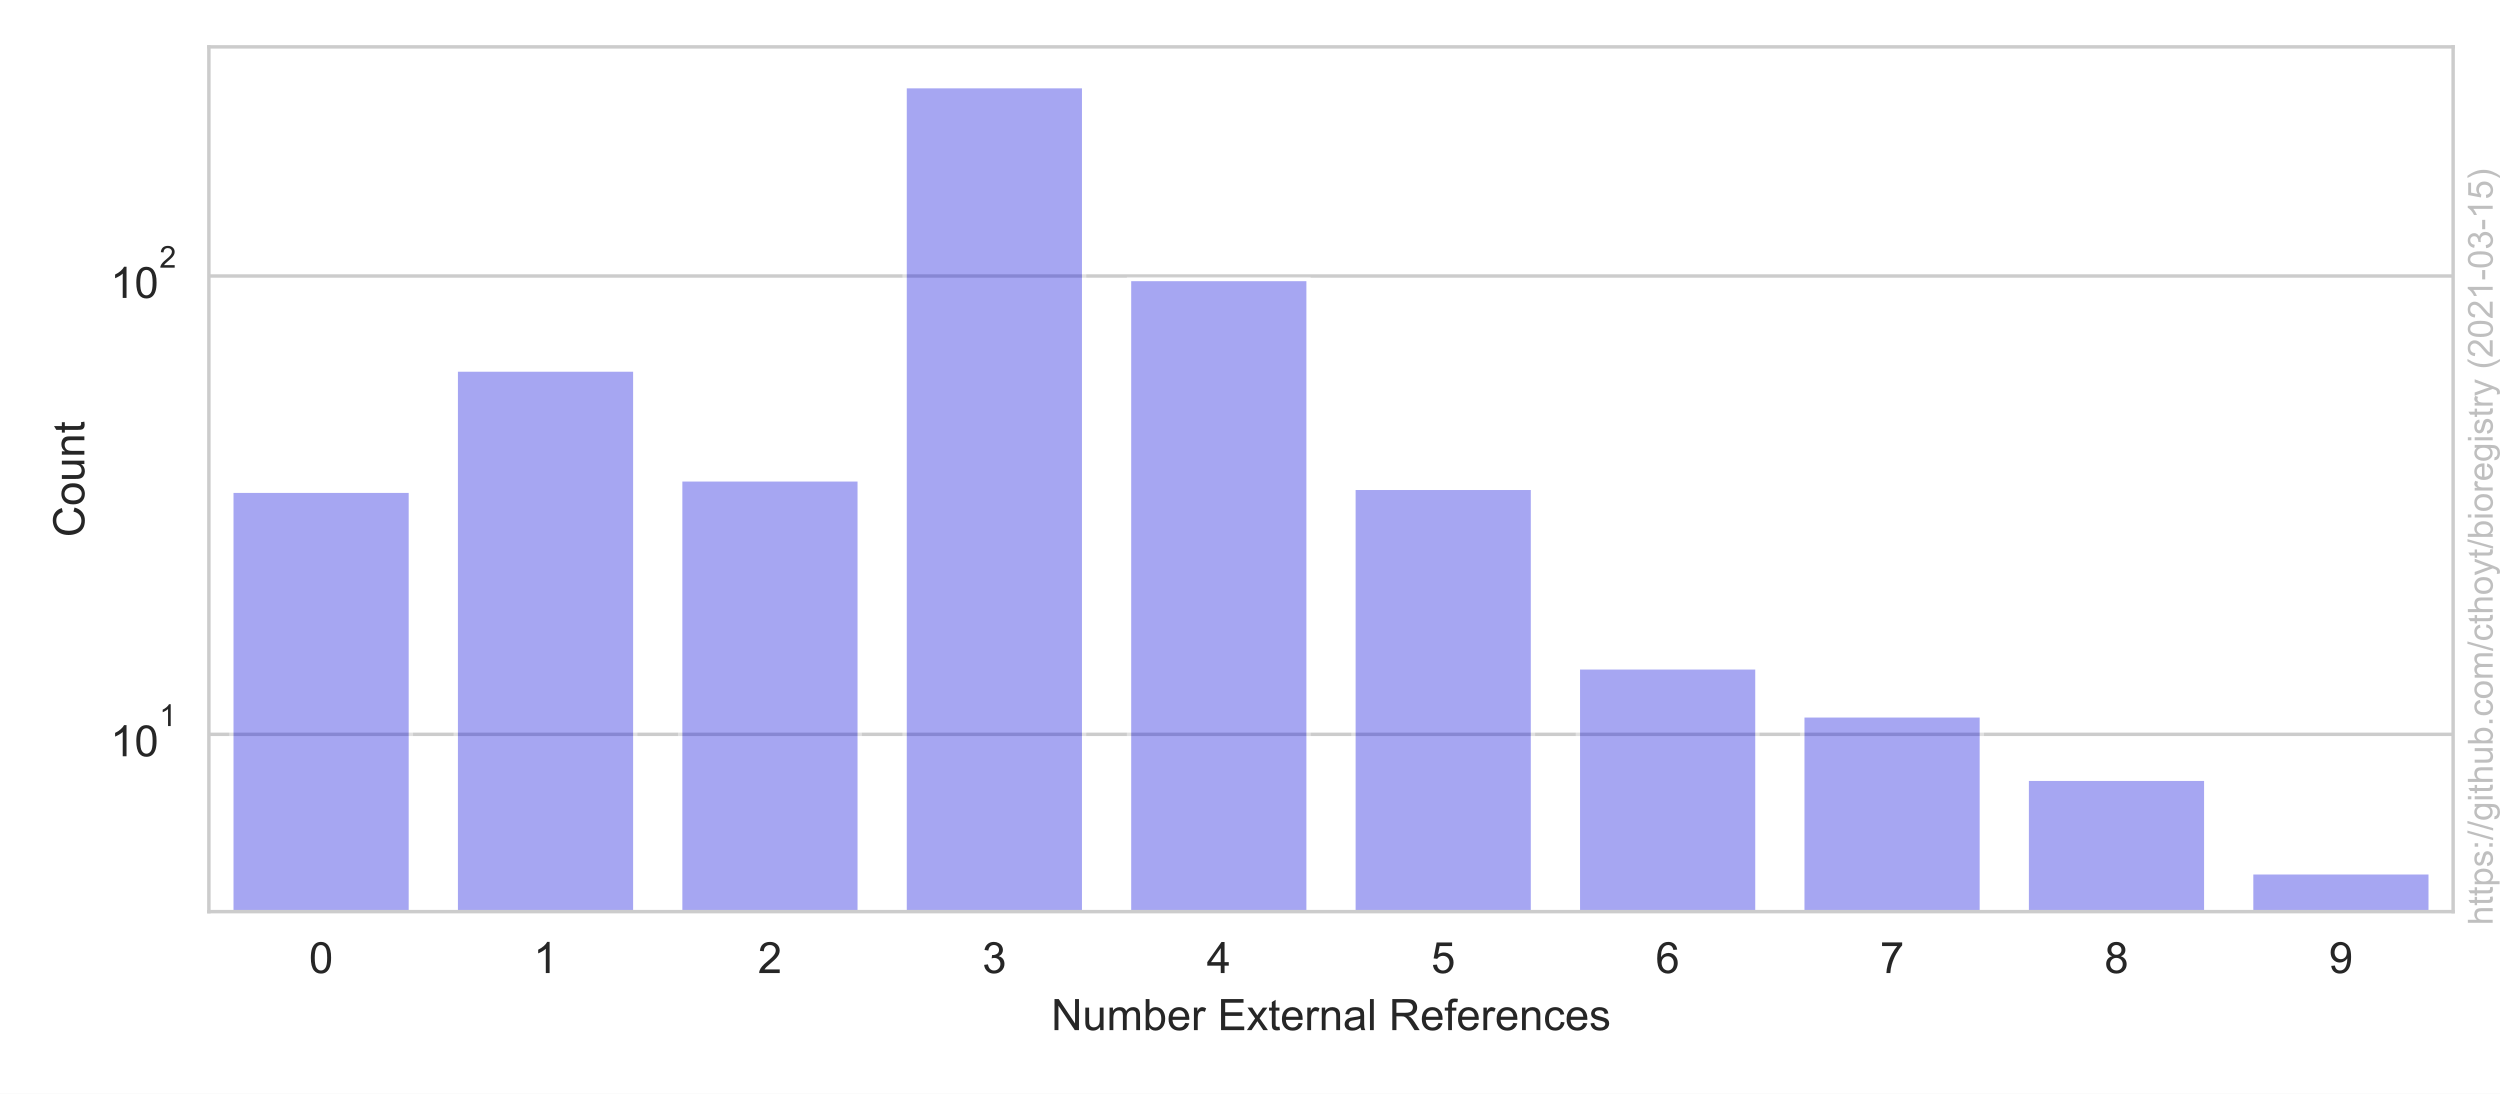
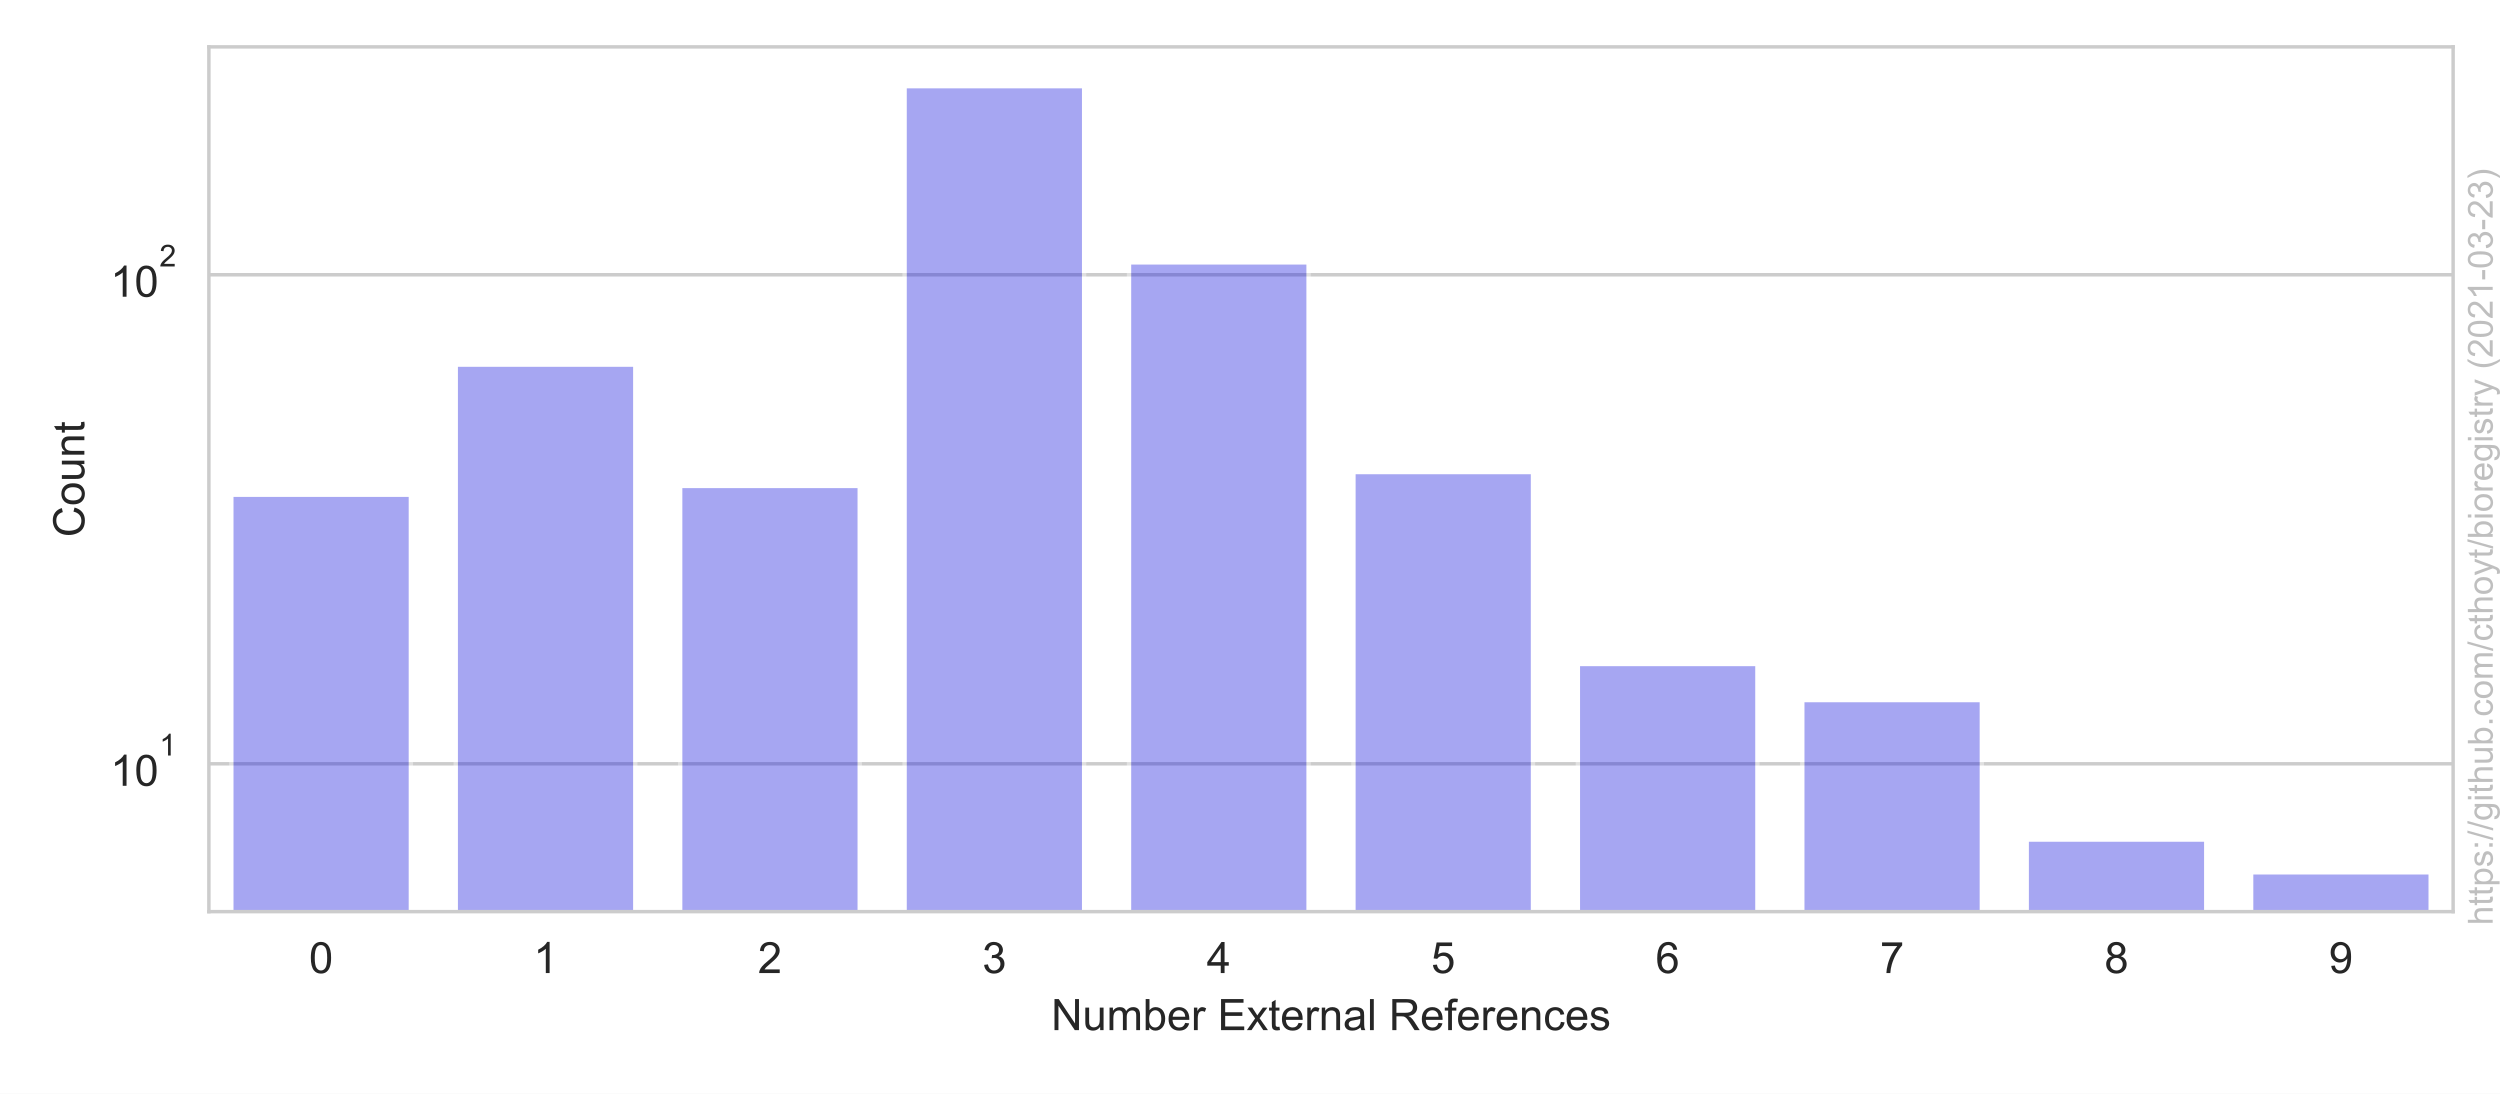
<svg xmlns="http://www.w3.org/2000/svg" xmlns:xlink="http://www.w3.org/1999/xlink" height="252pt" version="1.1" viewBox="0 0 576 252" width="576pt">
  <defs>
    <style type="text/css">*{stroke-linecap:butt;stroke-linejoin:round;}</style>
  </defs>
  <g id="figure_1">
    <g id="patch_1">
      <path d="M 0 252  L 576 252  L 576 0  L 0 0  z " style="fill:#ffffff;" />
    </g>
    <g id="axes_1">
      <g id="patch_2">
        <path d="M 48.127 210.04  L 565.2 210.04  L 565.2 10.8  L 48.127 10.8  z " style="fill:#ffffff;" />
      </g>
      <g id="matplotlib.axis_1">
        <g id="xtick_1">
          <g id="text_1">
            <g style="fill:#262626;" transform="translate(71.20057 224.1978)scale(0.1 -0.1)">
              <defs>
                <path d="M 4.156 35.297  Q 4.156 48 6.766 55.734  Q 9.375 63.484 14.516 67.672  Q 19.672 71.875 27.484 71.875  Q 33.25 71.875 37.594 69.547  Q 41.938 67.234 44.766 62.859  Q 47.609 58.5 49.219 52.219  Q 50.828 45.953 50.828 35.297  Q 50.828 22.703 48.234 14.969  Q 45.656 7.234 40.5 3  Q 35.359 -1.219 27.484 -1.219  Q 17.141 -1.219 11.234 6.203  Q 4.156 15.141 4.156 35.297  z M 13.188 35.297  Q 13.188 17.672 17.312 11.828  Q 21.438 6 27.484 6  Q 33.547 6 37.672 11.859  Q 41.797 17.719 41.797 35.297  Q 41.797 52.984 37.672 58.781  Q 33.547 64.594 27.391 64.594  Q 21.344 64.594 17.719 59.469  Q 13.188 52.938 13.188 35.297  z " id="ArialMT-48" />
              </defs>
              <use xlink:href="#ArialMT-48" />
            </g>
          </g>
        </g>
        <g id="xtick_2">
          <g id="text_2">
            <g style="fill:#262626;" transform="translate(122.9078 224.1978)scale(0.1 -0.1)">
              <defs>
                <path d="M 37.25 0  L 28.469 0  L 28.469 56  Q 25.297 52.984 20.141 49.953  Q 14.984 46.922 10.891 45.406  L 10.891 53.906  Q 18.266 57.375 23.781 62.297  Q 29.297 67.234 31.594 71.875  L 37.25 71.875  z " id="ArialMT-49" />
              </defs>
              <use xlink:href="#ArialMT-49" />
            </g>
          </g>
        </g>
        <g id="xtick_3">
          <g id="text_3">
            <g style="fill:#262626;" transform="translate(174.6151 224.1978)scale(0.1 -0.1)">
              <defs>
                <path d="M 50.344 8.453  L 50.344 0  L 3.031 0  Q 2.938 3.172 4.047 6.109  Q 5.859 10.938 9.828 15.625  Q 13.812 20.312 21.344 26.469  Q 33.016 36.031 37.109 41.625  Q 41.219 47.219 41.219 52.203  Q 41.219 57.422 37.469 61  Q 33.734 64.594 27.734 64.594  Q 21.391 64.594 17.578 60.781  Q 13.766 56.984 13.719 50.25  L 4.688 51.172  Q 5.609 61.281 11.656 66.578  Q 17.719 71.875 27.938 71.875  Q 38.234 71.875 44.234 66.156  Q 50.25 60.453 50.25 52  Q 50.25 47.703 48.484 43.547  Q 46.734 39.406 42.656 34.812  Q 38.578 30.219 29.109 22.219  Q 21.188 15.578 18.938 13.203  Q 16.703 10.844 15.234 8.453  z " id="ArialMT-50" />
              </defs>
              <use xlink:href="#ArialMT-50" />
            </g>
          </g>
        </g>
        <g id="xtick_4">
          <g id="text_4">
            <g style="fill:#262626;" transform="translate(226.3223 224.1978)scale(0.1 -0.1)">
              <defs>
                <path d="M 4.203 18.891  L 12.984 20.062  Q 14.5 12.594 18.141 9.297  Q 21.781 6 27 6  Q 33.203 6 37.469 10.297  Q 41.75 14.594 41.75 20.953  Q 41.75 27 37.797 30.922  Q 33.844 34.859 27.734 34.859  Q 25.25 34.859 21.531 33.891  L 22.516 41.609  Q 23.391 41.5 23.922 41.5  Q 29.547 41.5 34.031 44.422  Q 38.531 47.359 38.531 53.469  Q 38.531 58.297 35.25 61.469  Q 31.984 64.656 26.812 64.656  Q 21.688 64.656 18.266 61.422  Q 14.844 58.203 13.875 51.766  L 5.078 53.328  Q 6.688 62.156 12.391 67.016  Q 18.109 71.875 26.609 71.875  Q 32.469 71.875 37.391 69.359  Q 42.328 66.844 44.938 62.5  Q 47.562 58.156 47.562 53.266  Q 47.562 48.641 45.062 44.828  Q 42.578 41.016 37.703 38.766  Q 44.047 37.312 47.562 32.688  Q 51.078 28.078 51.078 21.141  Q 51.078 11.766 44.234 5.25  Q 37.406 -1.266 26.953 -1.266  Q 17.531 -1.266 11.297 4.344  Q 5.078 9.969 4.203 18.891  z " id="ArialMT-51" />
              </defs>
              <use xlink:href="#ArialMT-51" />
            </g>
          </g>
        </g>
        <g id="xtick_5">
          <g id="text_5">
            <g style="fill:#262626;" transform="translate(278.0296 224.1978)scale(0.1 -0.1)">
              <defs>
                <path d="M 32.328 0  L 32.328 17.141  L 1.266 17.141  L 1.266 25.203  L 33.938 71.578  L 41.109 71.578  L 41.109 25.203  L 50.781 25.203  L 50.781 17.141  L 41.109 17.141  L 41.109 0  z M 32.328 25.203  L 32.328 57.469  L 9.906 25.203  z " id="ArialMT-52" />
              </defs>
              <use xlink:href="#ArialMT-52" />
            </g>
          </g>
        </g>
        <g id="xtick_6">
          <g id="text_6">
            <g style="fill:#262626;" transform="translate(329.7369 224.1978)scale(0.1 -0.1)">
              <defs>
                <path d="M 4.156 18.75  L 13.375 19.531  Q 14.406 12.797 18.141 9.391  Q 21.875 6 27.156 6  Q 33.5 6 37.891 10.781  Q 42.281 15.578 42.281 23.484  Q 42.281 31 38.062 35.344  Q 33.844 39.703 27 39.703  Q 22.75 39.703 19.328 37.766  Q 15.922 35.844 13.969 32.766  L 5.719 33.844  L 12.641 70.609  L 48.25 70.609  L 48.25 62.203  L 19.672 62.203  L 15.828 42.969  Q 22.266 47.469 29.344 47.469  Q 38.719 47.469 45.156 40.969  Q 51.609 34.469 51.609 24.266  Q 51.609 14.547 45.953 7.469  Q 39.062 -1.219 27.156 -1.219  Q 17.391 -1.219 11.203 4.25  Q 5.031 9.719 4.156 18.75  z " id="ArialMT-53" />
              </defs>
              <use xlink:href="#ArialMT-53" />
            </g>
          </g>
        </g>
        <g id="xtick_7">
          <g id="text_7">
            <g style="fill:#262626;" transform="translate(381.4441 224.1978)scale(0.1 -0.1)">
              <defs>
                <path d="M 49.75 54.047  L 41.016 53.375  Q 39.844 58.547 37.703 60.891  Q 34.125 64.656 28.906 64.656  Q 24.703 64.656 21.531 62.312  Q 17.391 59.281 14.984 53.469  Q 12.594 47.656 12.5 36.922  Q 15.672 41.75 20.266 44.094  Q 24.859 46.438 29.891 46.438  Q 38.672 46.438 44.844 39.969  Q 51.031 33.5 51.031 23.25  Q 51.031 16.5 48.125 10.719  Q 45.219 4.938 40.141 1.859  Q 35.062 -1.219 28.609 -1.219  Q 17.625 -1.219 10.688 6.859  Q 3.766 14.938 3.766 33.5  Q 3.766 54.25 11.422 63.672  Q 18.109 71.875 29.438 71.875  Q 37.891 71.875 43.281 67.141  Q 48.688 62.406 49.75 54.047  z M 13.875 23.188  Q 13.875 18.656 15.797 14.5  Q 17.719 10.359 21.188 8.172  Q 24.656 6 28.469 6  Q 34.031 6 38.031 10.484  Q 42.047 14.984 42.047 22.703  Q 42.047 30.125 38.078 34.391  Q 34.125 38.672 28.125 38.672  Q 22.172 38.672 18.016 34.391  Q 13.875 30.125 13.875 23.188  z " id="ArialMT-54" />
              </defs>
              <use xlink:href="#ArialMT-54" />
            </g>
          </g>
        </g>
        <g id="xtick_8">
          <g id="text_8">
            <g style="fill:#262626;" transform="translate(433.1514 224.1978)scale(0.1 -0.1)">
              <defs>
                <path d="M 4.734 62.203  L 4.734 70.656  L 51.078 70.656  L 51.078 63.812  Q 44.234 56.547 37.516 44.484  Q 30.812 32.422 27.156 19.672  Q 24.516 10.688 23.781 0  L 14.75 0  Q 14.891 8.453 18.062 20.406  Q 21.234 32.375 27.172 43.484  Q 33.109 54.594 39.797 62.203  z " id="ArialMT-55" />
              </defs>
              <use xlink:href="#ArialMT-55" />
            </g>
          </g>
        </g>
        <g id="xtick_9">
          <g id="text_9">
            <g style="fill:#262626;" transform="translate(484.8586 224.1978)scale(0.1 -0.1)">
              <defs>
                <path d="M 17.672 38.812  Q 12.203 40.828 9.562 44.531  Q 6.938 48.25 6.938 53.422  Q 6.938 61.234 12.547 66.547  Q 18.172 71.875 27.484 71.875  Q 36.859 71.875 42.578 66.422  Q 48.297 60.984 48.297 53.172  Q 48.297 48.188 45.672 44.5  Q 43.062 40.828 37.75 38.812  Q 44.344 36.672 47.781 31.875  Q 51.219 27.094 51.219 20.453  Q 51.219 11.281 44.719 5.031  Q 38.234 -1.219 27.641 -1.219  Q 17.047 -1.219 10.547 5.047  Q 4.047 11.328 4.047 20.703  Q 4.047 27.688 7.594 32.391  Q 11.141 37.109 17.672 38.812  z M 15.922 53.719  Q 15.922 48.641 19.188 45.406  Q 22.469 42.188 27.688 42.188  Q 32.766 42.188 36.016 45.375  Q 39.266 48.578 39.266 53.219  Q 39.266 58.062 35.906 61.359  Q 32.562 64.656 27.594 64.656  Q 22.562 64.656 19.234 61.422  Q 15.922 58.203 15.922 53.719  z M 13.094 20.656  Q 13.094 16.891 14.875 13.375  Q 16.656 9.859 20.172 7.922  Q 23.688 6 27.734 6  Q 34.031 6 38.125 10.047  Q 42.234 14.109 42.234 20.359  Q 42.234 26.703 38.016 30.859  Q 33.797 35.016 27.438 35.016  Q 21.234 35.016 17.156 30.906  Q 13.094 26.812 13.094 20.656  z " id="ArialMT-56" />
              </defs>
              <use xlink:href="#ArialMT-56" />
            </g>
          </g>
        </g>
        <g id="xtick_10">
          <g id="text_10">
            <g style="fill:#262626;" transform="translate(536.5659 224.1978)scale(0.1 -0.1)">
              <defs>
                <path d="M 5.469 16.547  L 13.922 17.328  Q 14.984 11.375 18.016 8.688  Q 21.047 6 25.781 6  Q 29.828 6 32.875 7.859  Q 35.938 9.719 37.891 12.812  Q 39.844 15.922 41.156 21.188  Q 42.484 26.469 42.484 31.938  Q 42.484 32.516 42.438 33.688  Q 39.797 29.5 35.234 26.875  Q 30.672 24.266 25.344 24.266  Q 16.453 24.266 10.297 30.703  Q 4.156 37.156 4.156 47.703  Q 4.156 58.594 10.578 65.234  Q 17 71.875 26.656 71.875  Q 33.641 71.875 39.422 68.109  Q 45.219 64.359 48.219 57.391  Q 51.219 50.438 51.219 37.25  Q 51.219 23.531 48.234 15.406  Q 45.266 7.281 39.375 3.031  Q 33.5 -1.219 25.594 -1.219  Q 17.188 -1.219 11.859 3.438  Q 6.547 8.109 5.469 16.547  z M 41.453 48.141  Q 41.453 55.719 37.422 60.156  Q 33.406 64.594 27.734 64.594  Q 21.875 64.594 17.531 59.812  Q 13.188 55.031 13.188 47.406  Q 13.188 40.578 17.312 36.297  Q 21.438 32.031 27.484 32.031  Q 33.594 32.031 37.516 36.297  Q 41.453 40.578 41.453 48.141  z " id="ArialMT-57" />
              </defs>
              <use xlink:href="#ArialMT-57" />
            </g>
          </g>
        </g>
        <g id="text_11">
          <g style="fill:#262626;" transform="translate(242.195 237.3431)scale(0.1 -0.1)">
            <defs>
              <path d="M 7.625 0  L 7.625 71.578  L 17.328 71.578  L 54.938 15.375  L 54.938 71.578  L 64.016 71.578  L 64.016 0  L 54.297 0  L 16.703 56.25  L 16.703 0  z " id="ArialMT-78" />
              <path d="M 40.578 0  L 40.578 7.625  Q 34.516 -1.172 24.125 -1.172  Q 19.531 -1.172 15.547 0.578  Q 11.578 2.344 9.641 5  Q 7.719 7.672 6.938 11.531  Q 6.391 14.109 6.391 19.734  L 6.391 51.859  L 15.188 51.859  L 15.188 23.094  Q 15.188 16.219 15.719 13.812  Q 16.547 10.359 19.234 8.375  Q 21.922 6.391 25.875 6.391  Q 29.828 6.391 33.297 8.422  Q 36.766 10.453 38.203 13.938  Q 39.656 17.438 39.656 24.078  L 39.656 51.859  L 48.438 51.859  L 48.438 0  z " id="ArialMT-117" />
              <path d="M 6.594 0  L 6.594 51.859  L 14.453 51.859  L 14.453 44.578  Q 16.891 48.391 20.938 50.703  Q 25 53.031 30.172 53.031  Q 35.938 53.031 39.625 50.641  Q 43.312 48.25 44.828 43.953  Q 50.984 53.031 60.844 53.031  Q 68.562 53.031 72.703 48.75  Q 76.859 44.484 76.859 35.594  L 76.859 0  L 68.109 0  L 68.109 32.672  Q 68.109 37.938 67.25 40.25  Q 66.406 42.578 64.156 43.984  Q 61.922 45.406 58.891 45.406  Q 53.422 45.406 49.797 41.766  Q 46.188 38.141 46.188 30.125  L 46.188 0  L 37.406 0  L 37.406 33.688  Q 37.406 39.547 35.25 42.469  Q 33.109 45.406 28.219 45.406  Q 24.516 45.406 21.359 43.453  Q 18.219 41.5 16.797 37.734  Q 15.375 33.984 15.375 26.906  L 15.375 0  z " id="ArialMT-109" />
              <path d="M 14.703 0  L 6.547 0  L 6.547 71.578  L 15.328 71.578  L 15.328 46.047  Q 20.906 53.031 29.547 53.031  Q 34.328 53.031 38.594 51.094  Q 42.875 49.172 45.625 45.672  Q 48.391 42.188 49.953 37.25  Q 51.516 32.328 51.516 26.703  Q 51.516 13.375 44.922 6.094  Q 38.328 -1.172 29.109 -1.172  Q 19.922 -1.172 14.703 6.5  z M 14.594 26.312  Q 14.594 17 17.141 12.844  Q 21.297 6.062 28.375 6.062  Q 34.125 6.062 38.328 11.062  Q 42.531 16.062 42.531 25.984  Q 42.531 36.141 38.5 40.969  Q 34.469 45.797 28.766 45.797  Q 23 45.797 18.797 40.797  Q 14.594 35.797 14.594 26.312  z " id="ArialMT-98" />
              <path d="M 42.094 16.703  L 51.172 15.578  Q 49.031 7.625 43.219 3.219  Q 37.406 -1.172 28.375 -1.172  Q 17 -1.172 10.328 5.828  Q 3.656 12.844 3.656 25.484  Q 3.656 38.578 10.391 45.797  Q 17.141 53.031 27.875 53.031  Q 38.281 53.031 44.875 45.953  Q 51.469 38.875 51.469 26.031  Q 51.469 25.25 51.422 23.688  L 12.75 23.688  Q 13.234 15.141 17.578 10.594  Q 21.922 6.062 28.422 6.062  Q 33.25 6.062 36.672 8.594  Q 40.094 11.141 42.094 16.703  z M 13.234 30.906  L 42.188 30.906  Q 41.609 37.453 38.875 40.719  Q 34.672 45.797 27.984 45.797  Q 21.922 45.797 17.797 41.75  Q 13.672 37.703 13.234 30.906  z " id="ArialMT-101" />
              <path d="M 6.5 0  L 6.5 51.859  L 14.406 51.859  L 14.406 44  Q 17.438 49.516 20 51.266  Q 22.562 53.031 25.641 53.031  Q 30.078 53.031 34.672 50.203  L 31.641 42.047  Q 28.422 43.953 25.203 43.953  Q 22.312 43.953 20.016 42.219  Q 17.719 40.484 16.75 37.406  Q 15.281 32.719 15.281 27.156  L 15.281 0  z " id="ArialMT-114" />
              <path id="ArialMT-32" />
              <path d="M 7.906 0  L 7.906 71.578  L 59.672 71.578  L 59.672 63.141  L 17.391 63.141  L 17.391 41.219  L 56.984 41.219  L 56.984 32.812  L 17.391 32.812  L 17.391 8.453  L 61.328 8.453  L 61.328 0  z " id="ArialMT-69" />
              <path d="M 0.734 0  L 19.672 26.953  L 2.156 51.859  L 13.141 51.859  L 21.094 39.703  Q 23.344 36.234 24.703 33.891  Q 26.859 37.109 28.656 39.594  L 37.406 51.859  L 47.906 51.859  L 29.984 27.438  L 49.266 0  L 38.484 0  L 27.828 16.109  L 25 20.453  L 11.375 0  z " id="ArialMT-120" />
              <path d="M 25.781 7.859  L 27.047 0.094  Q 23.344 -0.688 20.406 -0.688  Q 15.625 -0.688 12.984 0.828  Q 10.359 2.344 9.281 4.812  Q 8.203 7.281 8.203 15.188  L 8.203 45.016  L 1.766 45.016  L 1.766 51.859  L 8.203 51.859  L 8.203 64.703  L 16.938 69.969  L 16.938 51.859  L 25.781 51.859  L 25.781 45.016  L 16.938 45.016  L 16.938 14.703  Q 16.938 10.938 17.406 9.859  Q 17.875 8.797 18.922 8.156  Q 19.969 7.516 21.922 7.516  Q 23.391 7.516 25.781 7.859  z " id="ArialMT-116" />
              <path d="M 6.594 0  L 6.594 51.859  L 14.5 51.859  L 14.5 44.484  Q 20.219 53.031 31 53.031  Q 35.688 53.031 39.625 51.344  Q 43.562 49.656 45.516 46.922  Q 47.469 44.188 48.25 40.438  Q 48.734 37.984 48.734 31.891  L 48.734 0  L 39.938 0  L 39.938 31.547  Q 39.938 36.922 38.906 39.578  Q 37.891 42.234 35.281 43.812  Q 32.672 45.406 29.156 45.406  Q 23.531 45.406 19.453 41.844  Q 15.375 38.281 15.375 28.328  L 15.375 0  z " id="ArialMT-110" />
              <path d="M 40.438 6.391  Q 35.547 2.25 31.031 0.531  Q 26.516 -1.172 21.344 -1.172  Q 12.797 -1.172 8.203 3  Q 3.609 7.172 3.609 13.672  Q 3.609 17.484 5.344 20.625  Q 7.078 23.781 9.891 25.688  Q 12.703 27.594 16.219 28.562  Q 18.797 29.25 24.031 29.891  Q 34.672 31.156 39.703 32.906  Q 39.75 34.719 39.75 35.203  Q 39.75 40.578 37.25 42.781  Q 33.891 45.75 27.25 45.75  Q 21.047 45.75 18.094 43.578  Q 15.141 41.406 13.719 35.891  L 5.125 37.062  Q 6.297 42.578 8.984 45.969  Q 11.672 49.359 16.75 51.188  Q 21.828 53.031 28.516 53.031  Q 35.156 53.031 39.297 51.469  Q 43.453 49.906 45.406 47.531  Q 47.359 45.172 48.141 41.547  Q 48.578 39.312 48.578 33.453  L 48.578 21.734  Q 48.578 9.469 49.141 6.219  Q 49.703 2.984 51.375 0  L 42.188 0  Q 40.828 2.734 40.438 6.391  z M 39.703 26.031  Q 34.906 24.078 25.344 22.703  Q 19.922 21.922 17.672 20.938  Q 15.438 19.969 14.203 18.094  Q 12.984 16.219 12.984 13.922  Q 12.984 10.406 15.641 8.062  Q 18.312 5.719 23.438 5.719  Q 28.516 5.719 32.469 7.938  Q 36.422 10.156 38.281 14.016  Q 39.703 17 39.703 22.797  z " id="ArialMT-97" />
              <path d="M 6.391 0  L 6.391 71.578  L 15.188 71.578  L 15.188 0  z " id="ArialMT-108" />
              <path d="M 7.859 0  L 7.859 71.578  L 39.594 71.578  Q 49.172 71.578 54.141 69.641  Q 59.125 67.719 62.109 62.828  Q 65.094 57.953 65.094 52.047  Q 65.094 44.438 60.156 39.203  Q 55.219 33.984 44.922 32.562  Q 48.688 30.766 50.641 29  Q 54.781 25.203 58.5 19.484  L 70.953 0  L 59.031 0  L 49.562 14.891  Q 45.406 21.344 42.719 24.75  Q 40.047 28.172 37.922 29.531  Q 35.797 30.906 33.594 31.453  Q 31.984 31.781 28.328 31.781  L 17.328 31.781  L 17.328 0  z M 17.328 39.984  L 37.703 39.984  Q 44.188 39.984 47.844 41.328  Q 51.516 42.672 53.422 45.625  Q 55.328 48.578 55.328 52.047  Q 55.328 57.125 51.641 60.391  Q 47.953 63.672 39.984 63.672  L 17.328 63.672  z " id="ArialMT-82" />
              <path d="M 8.688 0  L 8.688 45.016  L 0.922 45.016  L 0.922 51.859  L 8.688 51.859  L 8.688 57.375  Q 8.688 62.594 9.625 65.141  Q 10.891 68.562 14.078 70.672  Q 17.281 72.797 23.047 72.797  Q 26.766 72.797 31.25 71.922  L 29.938 64.266  Q 27.203 64.75 24.75 64.75  Q 20.75 64.75 19.094 63.031  Q 17.438 61.328 17.438 56.641  L 17.438 51.859  L 27.547 51.859  L 27.547 45.016  L 17.438 45.016  L 17.438 0  z " id="ArialMT-102" />
              <path d="M 40.438 19  L 49.078 17.875  Q 47.656 8.938 41.812 3.875  Q 35.984 -1.172 27.484 -1.172  Q 16.844 -1.172 10.375 5.781  Q 3.906 12.75 3.906 25.734  Q 3.906 34.125 6.688 40.422  Q 9.469 46.734 15.156 49.875  Q 20.844 53.031 27.547 53.031  Q 35.984 53.031 41.359 48.75  Q 46.734 44.484 48.25 36.625  L 39.703 35.297  Q 38.484 40.531 35.375 43.156  Q 32.281 45.797 27.875 45.797  Q 21.234 45.797 17.078 41.031  Q 12.938 36.281 12.938 25.984  Q 12.938 15.531 16.938 10.797  Q 20.953 6.062 27.391 6.062  Q 32.562 6.062 36.031 9.234  Q 39.5 12.406 40.438 19  z " id="ArialMT-99" />
              <path d="M 3.078 15.484  L 11.766 16.844  Q 12.5 11.625 15.844 8.844  Q 19.188 6.062 25.203 6.062  Q 31.25 6.062 34.172 8.516  Q 37.109 10.984 37.109 14.312  Q 37.109 17.281 34.516 19  Q 32.719 20.172 25.531 21.969  Q 15.875 24.422 12.141 26.203  Q 8.406 27.984 6.469 31.125  Q 4.547 34.281 4.547 38.094  Q 4.547 41.547 6.125 44.5  Q 7.719 47.469 10.453 49.422  Q 12.5 50.922 16.031 51.969  Q 19.578 53.031 23.641 53.031  Q 29.734 53.031 34.344 51.266  Q 38.969 49.516 41.156 46.5  Q 43.359 43.5 44.188 38.484  L 35.594 37.312  Q 35.016 41.312 32.203 43.547  Q 29.391 45.797 24.266 45.797  Q 18.219 45.797 15.625 43.797  Q 13.031 41.797 13.031 39.109  Q 13.031 37.406 14.109 36.031  Q 15.188 34.625 17.484 33.688  Q 18.797 33.203 25.25 31.453  Q 34.578 28.953 38.25 27.359  Q 41.938 25.781 44.031 22.75  Q 46.141 19.734 46.141 15.234  Q 46.141 10.844 43.578 6.953  Q 41.016 3.078 36.172 0.953  Q 31.344 -1.172 25.25 -1.172  Q 15.141 -1.172 9.844 3.031  Q 4.547 7.234 3.078 15.484  z " id="ArialMT-115" />
            </defs>
            <use xlink:href="#ArialMT-78" />
            <use x="72.217" xlink:href="#ArialMT-117" />
            <use x="127.832" xlink:href="#ArialMT-109" />
            <use x="211.133" xlink:href="#ArialMT-98" />
            <use x="266.748" xlink:href="#ArialMT-101" />
            <use x="322.363" xlink:href="#ArialMT-114" />
            <use x="355.664" xlink:href="#ArialMT-32" />
            <use x="383.447" xlink:href="#ArialMT-69" />
            <use x="450.146" xlink:href="#ArialMT-120" />
            <use x="500.146" xlink:href="#ArialMT-116" />
            <use x="527.93" xlink:href="#ArialMT-101" />
            <use x="583.545" xlink:href="#ArialMT-114" />
            <use x="616.846" xlink:href="#ArialMT-110" />
            <use x="672.461" xlink:href="#ArialMT-97" />
            <use x="728.076" xlink:href="#ArialMT-108" />
            <use x="750.293" xlink:href="#ArialMT-32" />
            <use x="778.076" xlink:href="#ArialMT-82" />
            <use x="850.293" xlink:href="#ArialMT-101" />
            <use x="905.908" xlink:href="#ArialMT-102" />
            <use x="933.691" xlink:href="#ArialMT-101" />
            <use x="989.307" xlink:href="#ArialMT-114" />
            <use x="1022.607" xlink:href="#ArialMT-101" />
            <use x="1078.223" xlink:href="#ArialMT-110" />
            <use x="1133.838" xlink:href="#ArialMT-99" />
            <use x="1183.838" xlink:href="#ArialMT-101" />
            <use x="1239.453" xlink:href="#ArialMT-115" />
          </g>
        </g>
      </g>
      <g id="matplotlib.axis_2">
        <g id="ytick_1">
          <g id="line2d_1">
-             <path clip-path="url(#pebb59b3eea)" d="M 48.127 169.194  L 565.2 169.194  " style="fill:none;stroke:#cccccc;stroke-linecap:round;stroke-width:0.8;" />
+             <path clip-path="url(#p2477fc3dbb)" d="M 48.127 175.986  L 565.2 175.986  " style="fill:none;stroke:#cccccc;stroke-linecap:round;stroke-width:0.8;" />
          </g>
          <g id="text_12">
-             <g style="fill:#262626;" transform="translate(25.42741 174.3501)scale(0.1 -0.1)">
+             <g style="fill:#262626;" transform="translate(25.42741 181.1421)scale(0.1 -0.1)">
              <use transform="translate(0 0.99375)" xlink:href="#ArialMT-49" />
              <use transform="translate(55.61523 0.99375)" xlink:href="#ArialMT-48" />
              <use transform="translate(112.9728 70.6875)scale(0.7)" xlink:href="#ArialMT-49" />
            </g>
          </g>
        </g>
        <g id="ytick_2">
          <g id="line2d_2">
-             <path clip-path="url(#pebb59b3eea)" d="M 48.127 63.591  L 565.2 63.591  " style="fill:none;stroke:#cccccc;stroke-linecap:round;stroke-width:0.8;" />
+             <path clip-path="url(#p2477fc3dbb)" d="M 48.127 63.306  L 565.2 63.306  " style="fill:none;stroke:#cccccc;stroke-linecap:round;stroke-width:0.8;" />
          </g>
          <g id="text_13">
-             <g style="fill:#262626;" transform="translate(25.42741 68.74687)scale(0.1 -0.1)">
+             <g style="fill:#262626;" transform="translate(25.42741 68.46255)scale(0.1 -0.1)">
              <use transform="translate(0 0.99375)" xlink:href="#ArialMT-49" />
              <use transform="translate(55.61523 0.99375)" xlink:href="#ArialMT-48" />
              <use transform="translate(112.9728 70.6875)scale(0.7)" xlink:href="#ArialMT-50" />
            </g>
          </g>
        </g>
        <g id="ytick_3" />
        <g id="ytick_4" />
        <g id="ytick_5" />
        <g id="ytick_6" />
        <g id="ytick_7" />
        <g id="ytick_8" />
        <g id="ytick_9" />
        <g id="ytick_10" />
        <g id="ytick_11" />
        <g id="ytick_12" />
        <g id="ytick_13" />
        <g id="ytick_14" />
        <g id="ytick_15" />
        <g id="ytick_16" />
-         <g id="ytick_17" />
        <g id="text_14">
          <g style="fill:#262626;" transform="translate(19.43991 123.7614)rotate(-90)scale(0.1 -0.1)">
            <defs>
              <path d="M 58.797 25.094  L 68.266 22.703  Q 65.281 11.031 57.547 4.906  Q 49.812 -1.219 38.625 -1.219  Q 27.047 -1.219 19.797 3.484  Q 12.547 8.203 8.766 17.141  Q 4.984 26.078 4.984 36.328  Q 4.984 47.516 9.25 55.828  Q 13.531 64.156 21.406 68.469  Q 29.297 72.797 38.766 72.797  Q 49.516 72.797 56.828 67.328  Q 64.156 61.859 67.047 51.953  L 57.719 49.75  Q 55.219 57.562 50.484 61.125  Q 45.75 64.703 38.578 64.703  Q 30.328 64.703 24.781 60.734  Q 19.234 56.781 16.984 50.109  Q 14.75 43.453 14.75 36.375  Q 14.75 27.25 17.406 20.438  Q 20.062 13.625 25.672 10.25  Q 31.297 6.891 37.844 6.891  Q 45.797 6.891 51.312 11.469  Q 56.844 16.062 58.797 25.094  z " id="ArialMT-67" />
              <path d="M 3.328 25.922  Q 3.328 40.328 11.328 47.266  Q 18.016 53.031 27.641 53.031  Q 38.328 53.031 45.109 46.016  Q 51.906 39.016 51.906 26.656  Q 51.906 16.656 48.906 10.906  Q 45.906 5.172 40.156 2  Q 34.422 -1.172 27.641 -1.172  Q 16.75 -1.172 10.031 5.812  Q 3.328 12.797 3.328 25.922  z M 12.359 25.922  Q 12.359 15.969 16.703 11.016  Q 21.047 6.062 27.641 6.062  Q 34.188 6.062 38.531 11.031  Q 42.875 16.016 42.875 26.219  Q 42.875 35.844 38.5 40.797  Q 34.125 45.75 27.641 45.75  Q 21.047 45.75 16.703 40.812  Q 12.359 35.891 12.359 25.922  z " id="ArialMT-111" />
            </defs>
            <use xlink:href="#ArialMT-67" />
            <use x="72.217" xlink:href="#ArialMT-111" />
            <use x="127.832" xlink:href="#ArialMT-117" />
            <use x="183.447" xlink:href="#ArialMT-110" />
            <use x="239.062" xlink:href="#ArialMT-116" />
          </g>
        </g>
      </g>
      <g id="patch_3">
-         <path clip-path="url(#pebb59b3eea)" d="M 53.298 105878.062  L 94.664 105878.062  L 94.664 113.068  L 53.298 113.068  z " style="fill:#2020df;opacity:0.4;stroke:#ffffff;stroke-linejoin:miter;" />
+         <path clip-path="url(#p2477fc3dbb)" d="M 53.298 112968.193  L 94.664 112968.193  L 94.664 113.986  L 53.298 113.986  z " style="fill:#2020df;opacity:0.4;stroke:#ffffff;stroke-linejoin:miter;" />
      </g>
      <g id="patch_4">
-         <path clip-path="url(#pebb59b3eea)" d="M 105.005 105878.062  L 146.371 105878.062  L 146.371 85.146  L 105.005 85.146  z " style="fill:#2020df;opacity:0.4;stroke:#ffffff;stroke-linejoin:miter;" />
+         <path clip-path="url(#p2477fc3dbb)" d="M 105.005 112968.193  L 146.371 112968.193  L 146.371 84.012  L 105.005 84.012  z " style="fill:#2020df;opacity:0.4;stroke:#ffffff;stroke-linejoin:miter;" />
      </g>
      <g id="patch_5">
-         <path clip-path="url(#pebb59b3eea)" d="M 156.713 105878.062  L 198.078 105878.062  L 198.078 110.447  L 156.713 110.447  z " style="fill:#2020df;opacity:0.4;stroke:#ffffff;stroke-linejoin:miter;" />
+         <path clip-path="url(#p2477fc3dbb)" d="M 156.713 112968.193  L 198.078 112968.193  L 198.078 111.961  L 156.713 111.961  z " style="fill:#2020df;opacity:0.4;stroke:#ffffff;stroke-linejoin:miter;" />
      </g>
      <g id="patch_6">
-         <path clip-path="url(#pebb59b3eea)" d="M 208.42 105878.062  L 249.786 105878.062  L 249.786 19.856  L 208.42 19.856  z " style="fill:#2020df;opacity:0.4;stroke:#ffffff;stroke-linejoin:miter;" />
+         <path clip-path="url(#p2477fc3dbb)" d="M 208.42 112968.193  L 249.786 112968.193  L 249.786 19.856  L 208.42 19.856  z " style="fill:#2020df;opacity:0.4;stroke:#ffffff;stroke-linejoin:miter;" />
      </g>
      <g id="patch_7">
-         <path clip-path="url(#pebb59b3eea)" d="M 260.127 105878.062  L 301.493 105878.062  L 301.493 64.284  L 260.127 64.284  z " style="fill:#2020df;opacity:0.4;stroke:#ffffff;stroke-linejoin:miter;" />
+         <path clip-path="url(#p2477fc3dbb)" d="M 260.127 112968.193  L 301.493 112968.193  L 301.493 60.455  L 260.127 60.455  z " style="fill:#2020df;opacity:0.4;stroke:#ffffff;stroke-linejoin:miter;" />
      </g>
      <g id="patch_8">
-         <path clip-path="url(#pebb59b3eea)" d="M 311.834 105878.062  L 353.2 105878.062  L 353.2 112.398  L 311.834 112.398  z " style="fill:#2020df;opacity:0.4;stroke:#ffffff;stroke-linejoin:miter;" />
+         <path clip-path="url(#p2477fc3dbb)" d="M 311.834 112968.193  L 353.2 112968.193  L 353.2 108.762  L 311.834 108.762  z " style="fill:#2020df;opacity:0.4;stroke:#ffffff;stroke-linejoin:miter;" />
      </g>
      <g id="patch_9">
-         <path clip-path="url(#pebb59b3eea)" d="M 363.542 105878.062  L 404.907 105878.062  L 404.907 153.762  L 363.542 153.762  z " style="fill:#2020df;opacity:0.4;stroke:#ffffff;stroke-linejoin:miter;" />
+         <path clip-path="url(#p2477fc3dbb)" d="M 363.542 112968.193  L 404.907 112968.193  L 404.907 152.986  L 363.542 152.986  z " style="fill:#2020df;opacity:0.4;stroke:#ffffff;stroke-linejoin:miter;" />
      </g>
      <g id="patch_10">
-         <path clip-path="url(#pebb59b3eea)" d="M 415.249 105878.062  L 456.615 105878.062  L 456.615 164.823  L 415.249 164.823  z " style="fill:#2020df;opacity:0.4;stroke:#ffffff;stroke-linejoin:miter;" />
+         <path clip-path="url(#p2477fc3dbb)" d="M 415.249 112968.193  L 456.615 112968.193  L 456.615 161.3  L 415.249 161.3  z " style="fill:#2020df;opacity:0.4;stroke:#ffffff;stroke-linejoin:miter;" />
      </g>
      <g id="patch_11">
-         <path clip-path="url(#pebb59b3eea)" d="M 466.956 105878.062  L 508.322 105878.062  L 508.322 179.428  L 466.956 179.428  z " style="fill:#2020df;opacity:0.4;stroke:#ffffff;stroke-linejoin:miter;" />
+         <path clip-path="url(#p2477fc3dbb)" d="M 466.956 112968.193  L 508.322 112968.193  L 508.322 193.44  L 466.956 193.44  z " style="fill:#2020df;opacity:0.4;stroke:#ffffff;stroke-linejoin:miter;" />
      </g>
      <g id="patch_12">
-         <path clip-path="url(#pebb59b3eea)" d="M 518.663 105878.062  L 560.029 105878.062  L 560.029 200.984  L 518.663 200.984  z " style="fill:#2020df;opacity:0.4;stroke:#ffffff;stroke-linejoin:miter;" />
+         <path clip-path="url(#p2477fc3dbb)" d="M 518.663 112968.193  L 560.029 112968.193  L 560.029 200.984  L 518.663 200.984  z " style="fill:#2020df;opacity:0.4;stroke:#ffffff;stroke-linejoin:miter;" />
      </g>
      <g id="patch_13">
        <path d="M 48.127 210.04  L 48.127 10.8  " style="fill:none;stroke:#cccccc;stroke-linecap:square;stroke-linejoin:miter;stroke-width:0.8;" />
      </g>
      <g id="patch_14">
        <path d="M 565.2 210.04  L 565.2 10.8  " style="fill:none;stroke:#cccccc;stroke-linecap:square;stroke-linejoin:miter;stroke-width:0.8;" />
      </g>
      <g id="patch_15">
        <path d="M 48.127 210.04  L 565.2 210.04  " style="fill:none;stroke:#cccccc;stroke-linecap:square;stroke-linejoin:miter;stroke-width:0.8;" />
      </g>
      <g id="patch_16">
        <path d="M 48.127 10.8  L 565.2 10.8  " style="fill:none;stroke:#cccccc;stroke-linecap:square;stroke-linejoin:miter;stroke-width:0.8;" />
      </g>
    </g>
    <g id="text_15">
      <g style="fill:#808080;opacity:0.5;" transform="translate(574.3162 213.1475)rotate(-90)scale(0.08 -0.08)">
        <defs>
          <path d="M 6.594 0  L 6.594 71.578  L 15.375 71.578  L 15.375 45.906  Q 21.531 53.031 30.906 53.031  Q 36.672 53.031 40.922 50.75  Q 45.172 48.484 47 44.484  Q 48.828 40.484 48.828 32.859  L 48.828 0  L 40.047 0  L 40.047 32.859  Q 40.047 39.453 37.188 42.453  Q 34.328 45.453 29.109 45.453  Q 25.203 45.453 21.75 43.422  Q 18.312 41.406 16.844 37.938  Q 15.375 34.469 15.375 28.375  L 15.375 0  z " id="ArialMT-104" />
          <path d="M 6.594 -19.875  L 6.594 51.859  L 14.594 51.859  L 14.594 45.125  Q 17.438 49.078 21 51.047  Q 24.562 53.031 29.641 53.031  Q 36.281 53.031 41.359 49.609  Q 46.438 46.188 49.016 39.953  Q 51.609 33.734 51.609 26.312  Q 51.609 18.359 48.75 11.984  Q 45.906 5.609 40.453 2.219  Q 35.016 -1.172 29 -1.172  Q 24.609 -1.172 21.109 0.688  Q 17.625 2.547 15.375 5.375  L 15.375 -19.875  z M 14.547 25.641  Q 14.547 15.625 18.594 10.844  Q 22.656 6.062 28.422 6.062  Q 34.281 6.062 38.453 11.016  Q 42.625 15.969 42.625 26.375  Q 42.625 36.281 38.547 41.203  Q 34.469 46.141 28.812 46.141  Q 23.188 46.141 18.859 40.891  Q 14.547 35.641 14.547 25.641  z " id="ArialMT-112" />
          <path d="M 9.031 41.844  L 9.031 51.859  L 19.047 51.859  L 19.047 41.844  z M 9.031 0  L 9.031 10.016  L 19.047 10.016  L 19.047 0  z " id="ArialMT-58" />
          <path d="M 0 -1.219  L 20.75 72.797  L 27.781 72.797  L 7.078 -1.219  z " id="ArialMT-47" />
          <path d="M 4.984 -4.297  L 13.531 -5.562  Q 14.062 -9.516 16.5 -11.328  Q 19.781 -13.766 25.438 -13.766  Q 31.547 -13.766 34.859 -11.328  Q 38.188 -8.891 39.359 -4.5  Q 40.047 -1.812 39.984 6.781  Q 34.234 0 25.641 0  Q 14.938 0 9.078 7.719  Q 3.219 15.438 3.219 26.219  Q 3.219 33.641 5.906 39.906  Q 8.594 46.188 13.688 49.609  Q 18.797 53.031 25.688 53.031  Q 34.859 53.031 40.828 45.609  L 40.828 51.859  L 48.922 51.859  L 48.922 7.031  Q 48.922 -5.078 46.453 -10.125  Q 44 -15.188 38.641 -18.109  Q 33.297 -21.047 25.484 -21.047  Q 16.219 -21.047 10.5 -16.875  Q 4.781 -12.703 4.984 -4.297  z M 12.25 26.859  Q 12.25 16.656 16.297 11.969  Q 20.359 7.281 26.469 7.281  Q 32.516 7.281 36.609 11.938  Q 40.719 16.609 40.719 26.562  Q 40.719 36.078 36.5 40.906  Q 32.281 45.75 26.312 45.75  Q 20.453 45.75 16.344 40.984  Q 12.25 36.234 12.25 26.859  z " id="ArialMT-103" />
          <path d="M 6.641 61.469  L 6.641 71.578  L 15.438 71.578  L 15.438 61.469  z M 6.641 0  L 6.641 51.859  L 15.438 51.859  L 15.438 0  z " id="ArialMT-105" />
          <path d="M 9.078 0  L 9.078 10.016  L 19.094 10.016  L 19.094 0  z " id="ArialMT-46" />
          <path d="M 6.203 -19.969  L 5.219 -11.719  Q 8.109 -12.5 10.25 -12.5  Q 13.188 -12.5 14.938 -11.516  Q 16.703 -10.547 17.828 -8.797  Q 18.656 -7.469 20.516 -2.25  Q 20.75 -1.516 21.297 -0.094  L 1.609 51.859  L 11.078 51.859  L 21.875 21.828  Q 23.969 16.109 25.641 9.812  Q 27.156 15.875 29.25 21.625  L 40.328 51.859  L 49.125 51.859  L 29.391 -0.875  Q 26.219 -9.422 24.469 -12.641  Q 22.125 -17 19.094 -19.016  Q 16.062 -21.047 11.859 -21.047  Q 9.328 -21.047 6.203 -19.969  z " id="ArialMT-121" />
          <path d="M 23.391 -21.047  Q 16.109 -11.859 11.078 0.438  Q 6.062 12.75 6.062 25.922  Q 6.062 37.547 9.812 48.188  Q 14.203 60.547 23.391 72.797  L 29.688 72.797  Q 23.781 62.641 21.875 58.297  Q 18.891 51.562 17.188 44.234  Q 15.094 35.109 15.094 25.875  Q 15.094 2.391 29.688 -21.047  z " id="ArialMT-40" />
          <path d="M 3.172 21.484  L 3.172 30.328  L 30.172 30.328  L 30.172 21.484  z " id="ArialMT-45" />
          <path d="M 12.359 -21.047  L 6.062 -21.047  Q 20.656 2.391 20.656 25.875  Q 20.656 35.062 18.562 44.094  Q 16.891 51.422 13.922 58.156  Q 12.016 62.547 6.062 72.797  L 12.359 72.797  Q 21.531 60.547 25.922 48.188  Q 29.688 37.547 29.688 25.922  Q 29.688 12.75 24.625 0.438  Q 19.578 -11.859 12.359 -21.047  z " id="ArialMT-41" />
        </defs>
        <use xlink:href="#ArialMT-104" />
        <use x="55.615" xlink:href="#ArialMT-116" />
        <use x="83.398" xlink:href="#ArialMT-116" />
        <use x="111.182" xlink:href="#ArialMT-112" />
        <use x="166.797" xlink:href="#ArialMT-115" />
        <use x="216.797" xlink:href="#ArialMT-58" />
        <use x="244.58" xlink:href="#ArialMT-47" />
        <use x="272.363" xlink:href="#ArialMT-47" />
        <use x="300.146" xlink:href="#ArialMT-103" />
        <use x="355.762" xlink:href="#ArialMT-105" />
        <use x="377.979" xlink:href="#ArialMT-116" />
        <use x="405.762" xlink:href="#ArialMT-104" />
        <use x="461.377" xlink:href="#ArialMT-117" />
        <use x="516.992" xlink:href="#ArialMT-98" />
        <use x="572.607" xlink:href="#ArialMT-46" />
        <use x="600.391" xlink:href="#ArialMT-99" />
        <use x="650.391" xlink:href="#ArialMT-111" />
        <use x="706.006" xlink:href="#ArialMT-109" />
        <use x="789.307" xlink:href="#ArialMT-47" />
        <use x="817.09" xlink:href="#ArialMT-99" />
        <use x="867.09" xlink:href="#ArialMT-116" />
        <use x="894.873" xlink:href="#ArialMT-104" />
        <use x="950.488" xlink:href="#ArialMT-111" />
        <use x="1006.104" xlink:href="#ArialMT-121" />
        <use x="1056.104" xlink:href="#ArialMT-116" />
        <use x="1083.887" xlink:href="#ArialMT-47" />
        <use x="1111.67" xlink:href="#ArialMT-98" />
        <use x="1167.285" xlink:href="#ArialMT-105" />
        <use x="1189.502" xlink:href="#ArialMT-111" />
        <use x="1245.117" xlink:href="#ArialMT-114" />
        <use x="1278.418" xlink:href="#ArialMT-101" />
        <use x="1334.033" xlink:href="#ArialMT-103" />
        <use x="1389.648" xlink:href="#ArialMT-105" />
        <use x="1411.865" xlink:href="#ArialMT-115" />
        <use x="1461.865" xlink:href="#ArialMT-116" />
        <use x="1489.648" xlink:href="#ArialMT-114" />
        <use x="1522.949" xlink:href="#ArialMT-121" />
        <use x="1572.949" xlink:href="#ArialMT-32" />
        <use x="1600.732" xlink:href="#ArialMT-40" />
        <use x="1634.033" xlink:href="#ArialMT-50" />
        <use x="1689.648" xlink:href="#ArialMT-48" />
        <use x="1745.264" xlink:href="#ArialMT-50" />
        <use x="1800.879" xlink:href="#ArialMT-49" />
        <use x="1856.494" xlink:href="#ArialMT-45" />
        <use x="1889.795" xlink:href="#ArialMT-48" />
        <use x="1945.41" xlink:href="#ArialMT-51" />
        <use x="2001.025" xlink:href="#ArialMT-45" />
-         <use x="2034.326" xlink:href="#ArialMT-49" />
-         <use x="2089.941" xlink:href="#ArialMT-53" />
+         <use x="2034.326" xlink:href="#ArialMT-50" />
+         <use x="2089.941" xlink:href="#ArialMT-51" />
        <use x="2145.557" xlink:href="#ArialMT-41" />
      </g>
    </g>
  </g>
  <defs>
-     <clipPath id="pebb59b3eea">
+     <clipPath id="p2477fc3dbb">
      <rect height="199.24" width="517.073" x="48.127" y="10.8" />
    </clipPath>
  </defs>
</svg>
